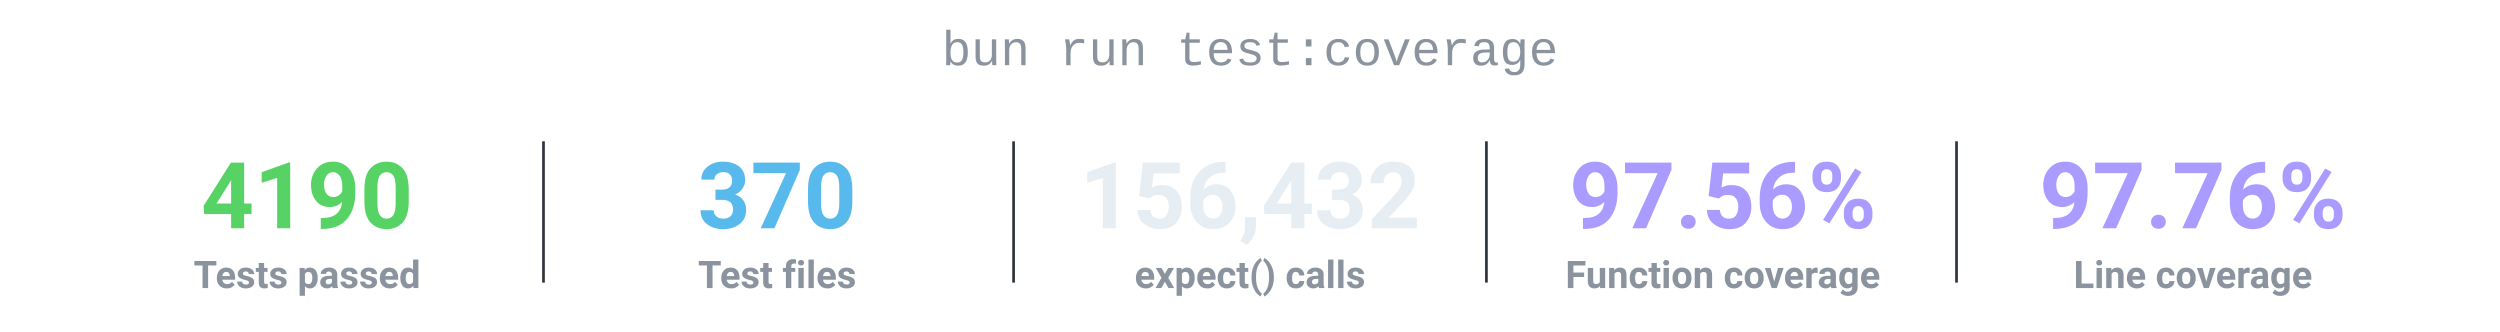
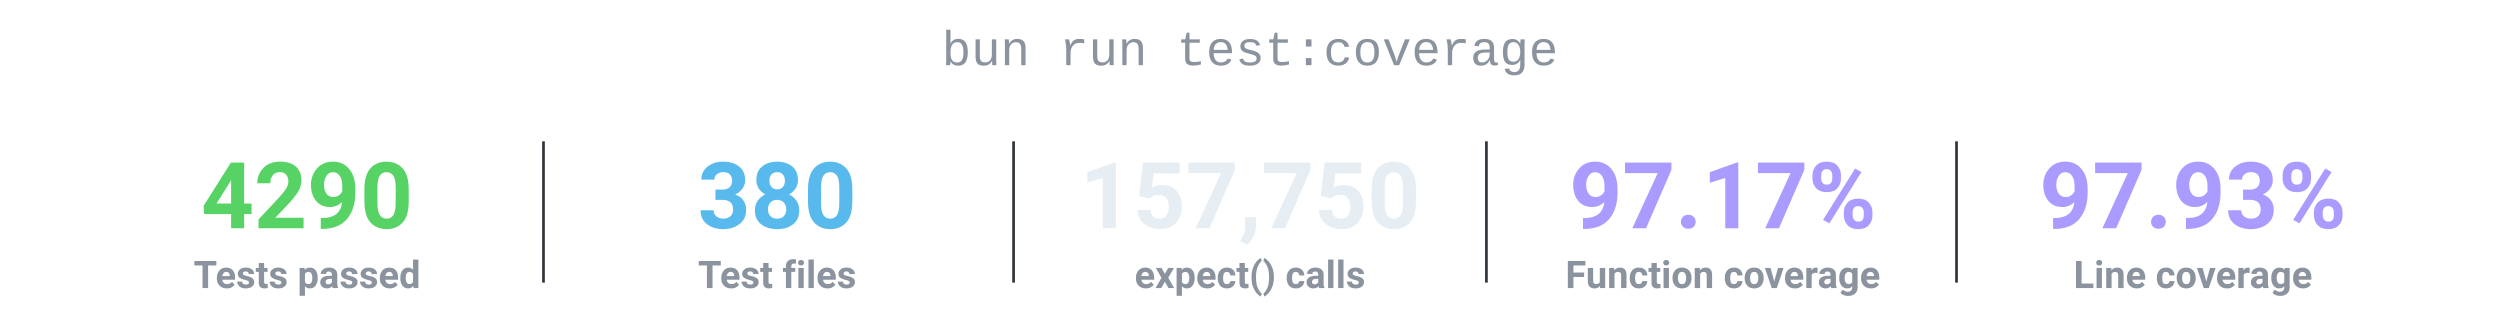
- <svg xmlns="http://www.w3.org/2000/svg" viewBox="0 0 920 122" width="920" height="122" role="img" aria-label="bun run test:coverage — 4190 tests passed, 370 test files, 156,432 expect() calls, 97.56% function coverage, 97.76% line coverage">
+ <svg xmlns="http://www.w3.org/2000/svg" viewBox="0 0 920 122" width="920" height="122" role="img" aria-label="bun run test:coverage — 4290 tests passed, 380 test files, 157,750 expect() calls, 97.17% function coverage, 97.93% line coverage">
  <style>
    .cmd { font-family: ui-monospace, SFMono-Regular, 'SF Mono', Menlo, Consolas, 'Liberation Mono', monospace; font-weight: 500; font-size: 18px; }
    .val { font-family: system-ui, -apple-system, BlinkMacSystemFont, 'Segoe UI', Roboto, sans-serif; font-weight: 700; font-size: 34px; }
    .lbl { font-family: system-ui, -apple-system, BlinkMacSystemFont, 'Segoe UI', Roboto, sans-serif; font-weight: 600; font-size: 14px; }
  </style>
  <text x="460" y="24" text-anchor="middle" class="cmd" fill="#8b949e">bun run test:coverage</text>
  <line x1="200" y1="52" x2="200" y2="104" stroke="#30363d" stroke-width="1" />
  <line x1="373" y1="52" x2="373" y2="104" stroke="#30363d" stroke-width="1" />
  <line x1="547" y1="52" x2="547" y2="104" stroke="#30363d" stroke-width="1" />
  <line x1="720" y1="52" x2="720" y2="104" stroke="#30363d" stroke-width="1" />
-   <text x="113" y="84" text-anchor="middle" class="val" fill="#56d364">4190</text>
+   <text x="113" y="84" text-anchor="middle" class="val" fill="#56d364">4290</text>
  <text x="113" y="106" text-anchor="middle" class="lbl" fill="#8b949e">Tests passed</text>
-   <text x="286" y="84" text-anchor="middle" class="val" fill="#58b9ec">370</text>
+   <text x="286" y="84" text-anchor="middle" class="val" fill="#58b9ec">380</text>
  <text x="286" y="106" text-anchor="middle" class="lbl" fill="#8b949e">Test files</text>
-   <text x="460" y="84" text-anchor="middle" class="val" fill="#e6edf3">156,432</text>
+   <text x="460" y="84" text-anchor="middle" class="val" fill="#e6edf3">157,750</text>
  <text x="460" y="106" text-anchor="middle" class="lbl" fill="#8b949e">expect() calls</text>
-   <text x="634" y="84" text-anchor="middle" class="val" fill="#a99bff">97.56%</text>
+   <text x="634" y="84" text-anchor="middle" class="val" fill="#a99bff">97.17%</text>
  <text x="634" y="106" text-anchor="middle" class="lbl" fill="#8b949e">Function coverage</text>
-   <text x="807" y="84" text-anchor="middle" class="val" fill="#a99bff">97.76%</text>
+   <text x="807" y="84" text-anchor="middle" class="val" fill="#a99bff">97.93%</text>
  <text x="807" y="106" text-anchor="middle" class="lbl" fill="#8b949e">Line coverage</text>
</svg>
